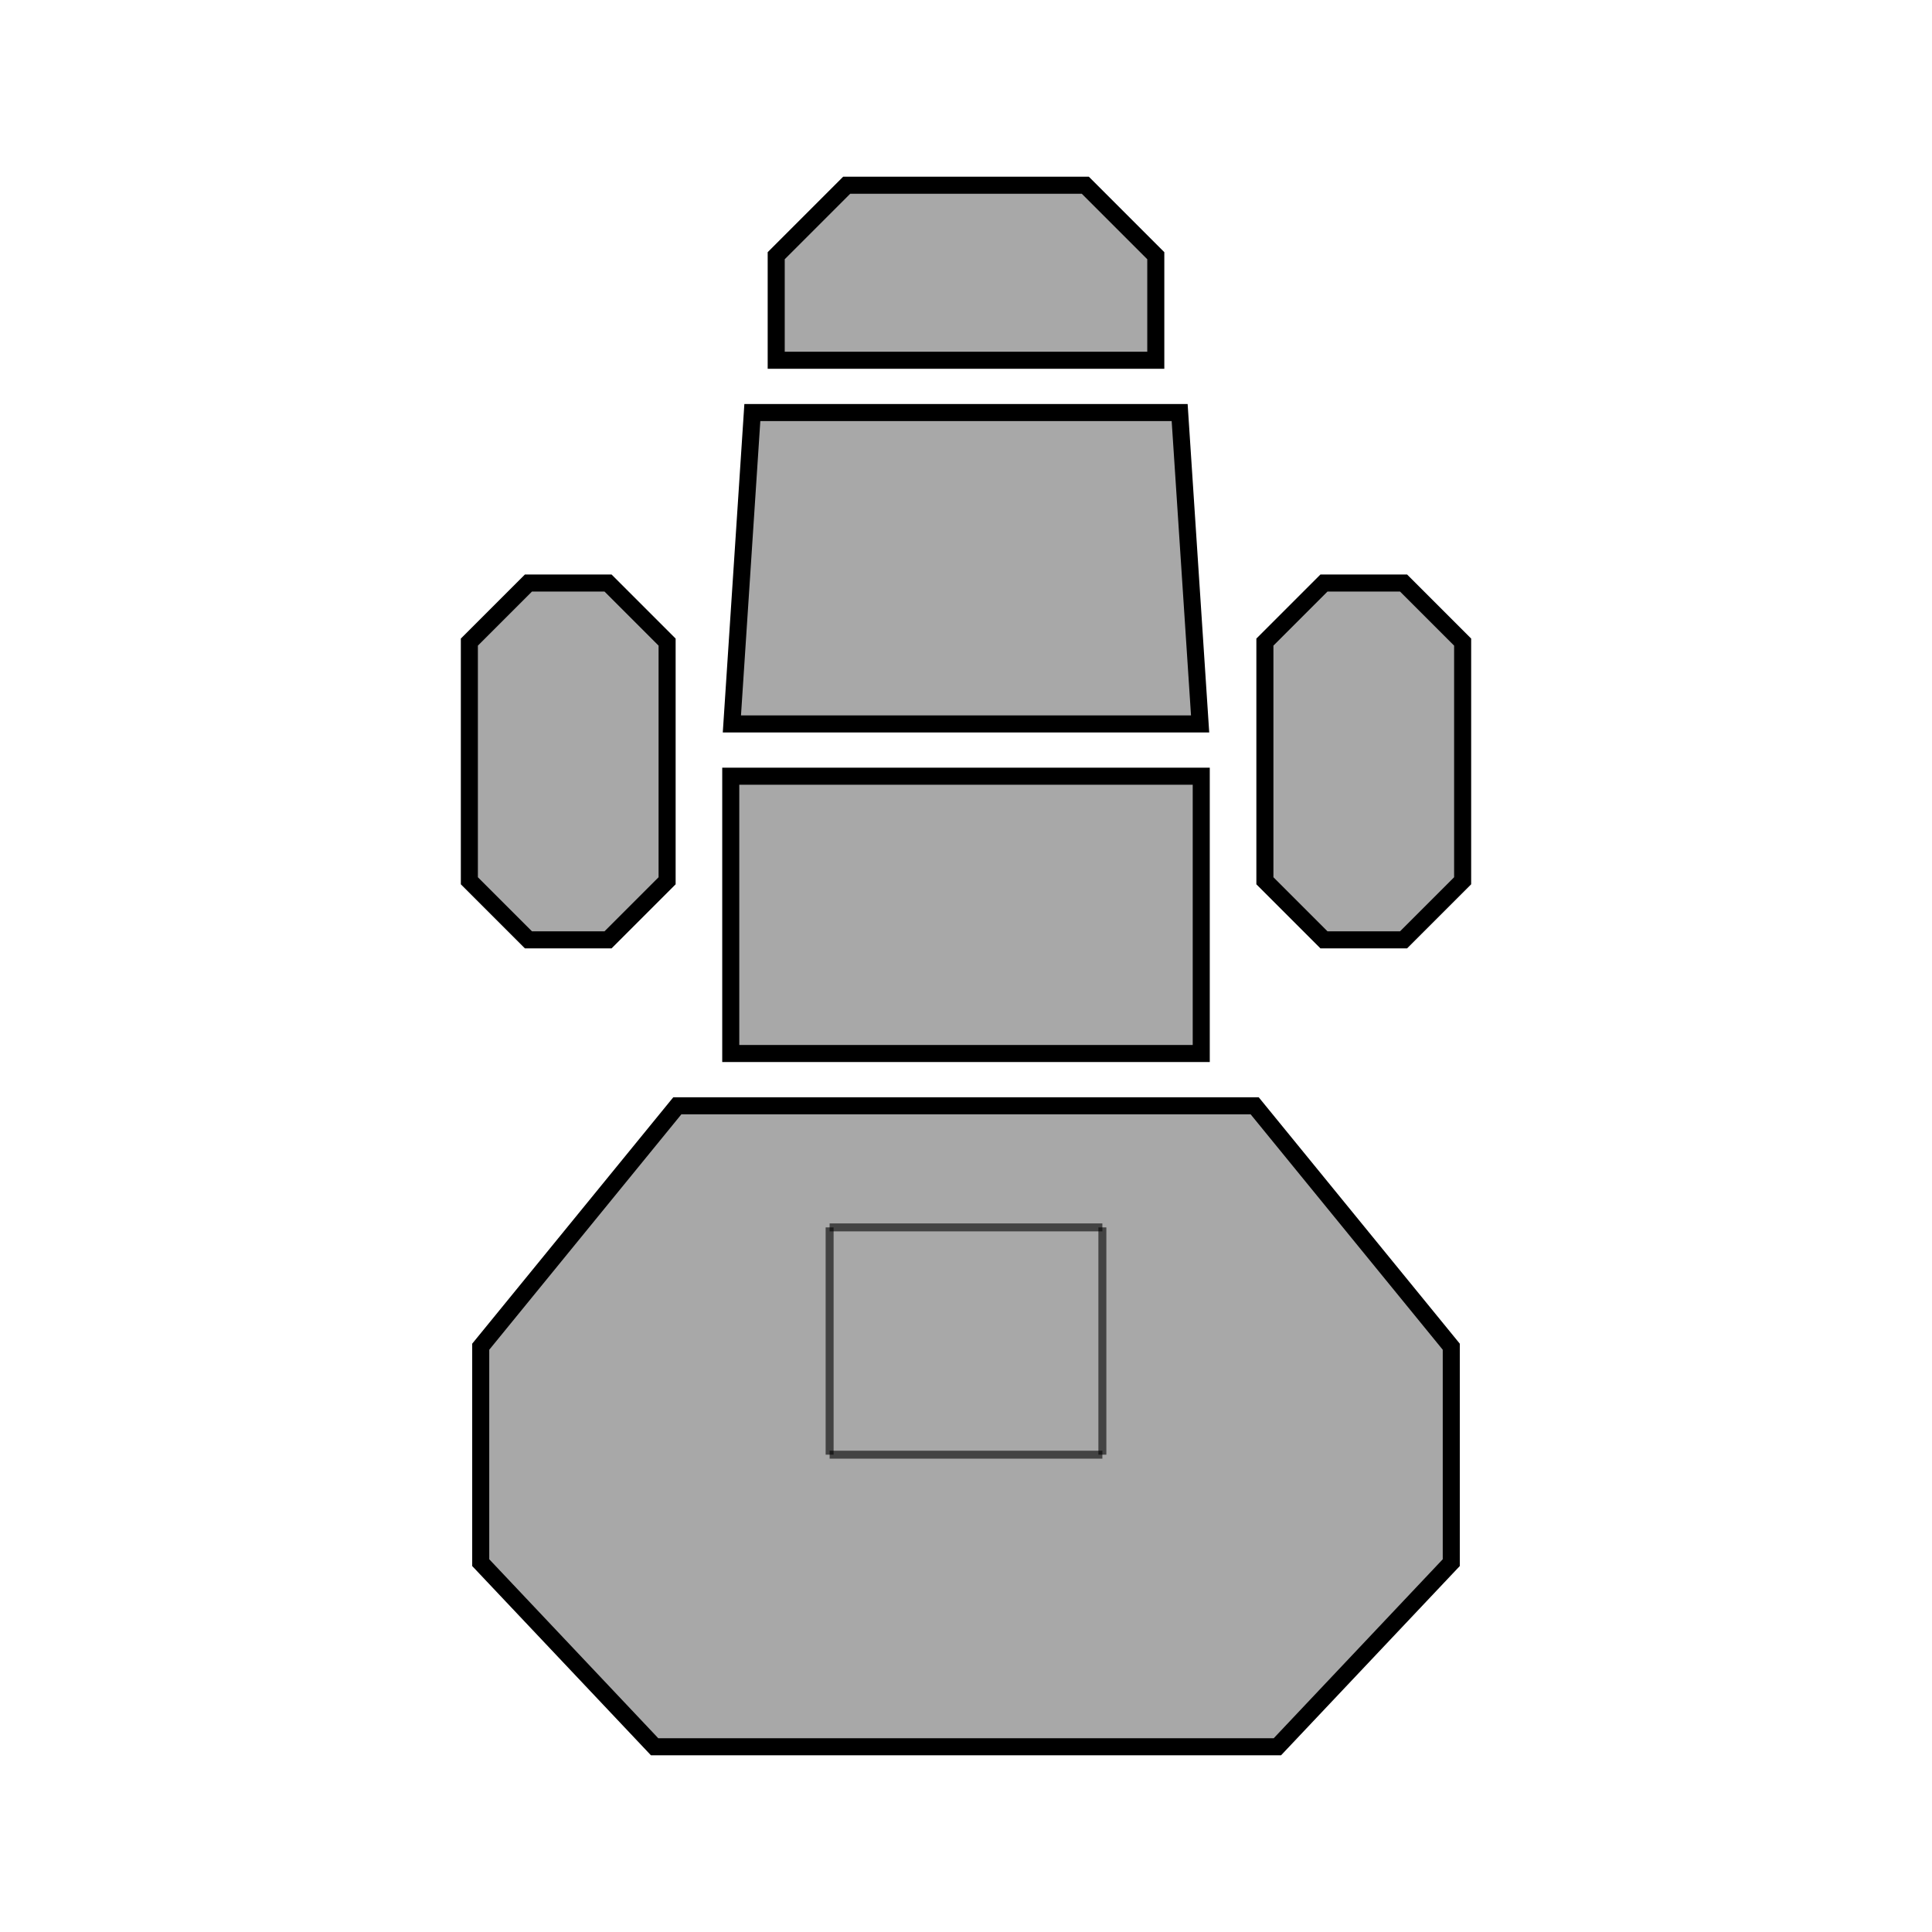
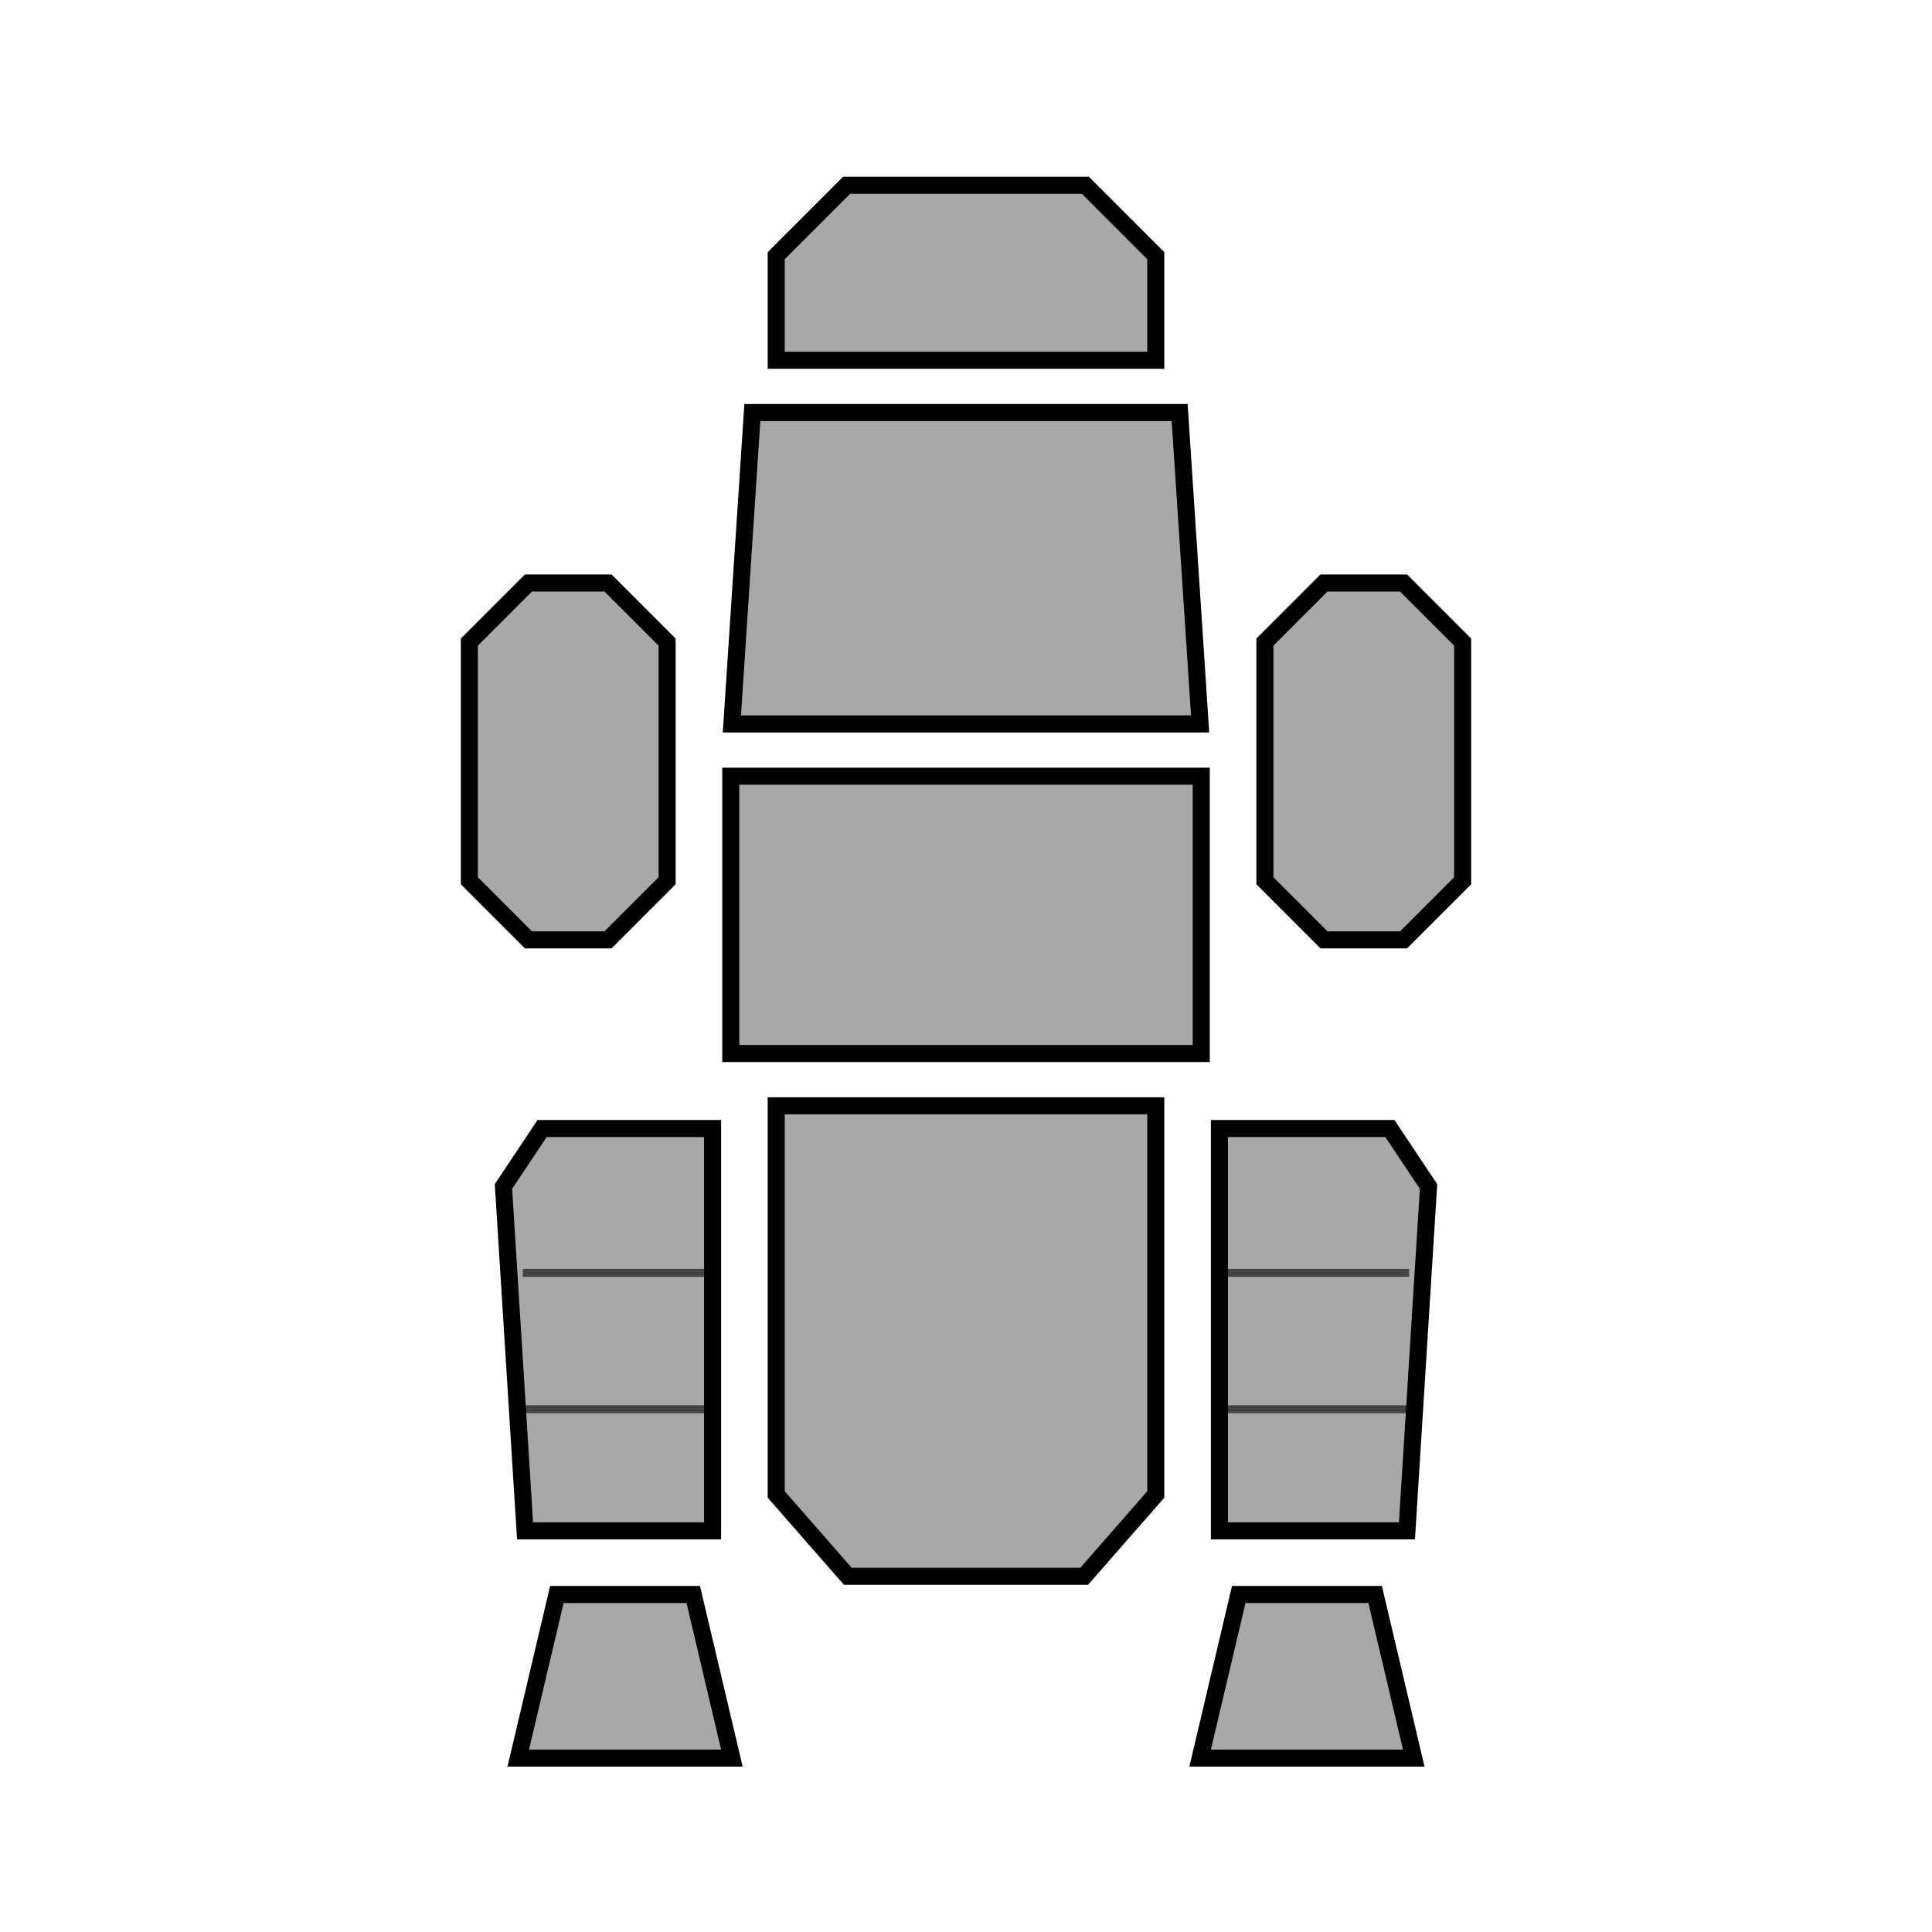
<svg xmlns="http://www.w3.org/2000/svg" viewBox="0 0 170 170">
  <g fill="none" stroke="#dbe5df" stroke-opacity=".22" stroke-width="1" stroke-linejoin="miter">
    <polygon points="74.5,16.3 95.5,16.3 101.7,22.5 101.7,31.7 68.3,31.7 68.3,22.5" />
    <polygon points="66.2,36.3 103.8,36.3 105.6,63.7 64.4,63.7" />
    <polygon points="64.3,68.3 105.7,68.3 105.7,92.7 64.3,92.7" />
-     <polygon points="59.6,97.3 110.4,97.3 127.7,118.5 127.7,137.5 112.4,153.7 57.6,153.7 42.3,137.5 42.3,118.5" />
+     <polygon points="68.3,97.3 101.7,97.3 101.7,131.5 95.4,138.7 74.6,138.7 68.3,131.5" />
    <polygon points="46.5,51.3 53.5,51.3 58.7,56.5 58.7,77.5 53.5,82.7 46.5,82.7 41.3,77.5 41.3,56.5" />
    <polygon points="128.7,56.5 128.7,77.5 123.5,82.7 116.5,82.7 111.3,77.5 111.3,56.5 116.5,51.3 123.5,51.3" />
+     <polygon points="47.7,99.3 62.7,99.3 62.7,134.7 46.2,134.7 44.3,104.4" />
+     <polygon points="125.7,104.4 123.8,134.7 107.3,134.7 107.3,99.3 122.3,99.3" />
+     <polygon points="49.0,140.3 61.0,140.3 64.4,154.7 45.6,154.7" />
+     <polygon points="124.4,154.7 105.6,154.7 109.0,140.3 121.0,140.3" />
  </g>
  <g id="part-HULL" fill="currentColor" fill-opacity=".34" stroke="currentColor" stroke-width="1.5" stroke-linejoin="miter">
    <polygon points="74.5,16.3 95.5,16.3 101.7,22.5 101.7,31.7 68.3,31.7 68.3,22.5" />
    <polygon points="66.2,36.3 103.8,36.3 105.6,63.7 64.4,63.7" />
    <polygon points="64.3,68.3 105.7,68.3 105.7,92.7 64.3,92.7" />
-     <polygon points="59.6,97.3 110.4,97.3 127.7,118.5 127.7,137.5 112.4,153.7 57.6,153.7 42.3,137.5 42.3,118.5" />
+     <polygon points="68.3,97.3 101.7,97.3 101.7,131.5 95.4,138.7 74.6,138.7 68.3,131.5" />
    <polygon points="46.5,51.3 53.5,51.3 58.7,56.5 58.7,77.5 53.5,82.7 46.5,82.7 41.3,77.5 41.3,56.5" />
    <polygon points="128.7,56.5 128.7,77.5 123.5,82.7 116.5,82.7 111.3,77.5 111.3,56.5 116.5,51.3 123.5,51.3" />
+     <polygon points="47.7,99.3 62.7,99.3 62.7,134.7 46.2,134.7 44.3,104.4" />
+     <polygon points="125.7,104.4 123.8,134.7 107.3,134.7 107.3,99.3 122.3,99.3" />
+     <polygon points="49.0,140.3 61.0,140.3 64.4,154.7 45.6,154.7" />
+     <polygon points="124.4,154.7 105.6,154.7 109.0,140.3 121.0,140.3" />
    <g fill="none" stroke-opacity=".6" stroke-width=".7" stroke-linecap="butt">
-       <line x1="73.0" y1="108.0" x2="97.0" y2="108.0" />
-       <line x1="73.0" y1="108.0" x2="73.0" y2="128.0" />
-       <line x1="97.0" y1="108.0" x2="97.0" y2="128.0" />
-       <line x1="73.0" y1="128.0" x2="97.0" y2="128.0" />
+       <line x1="46.0" y1="112.0" x2="62.0" y2="112.0" />
+       <line x1="46.0" y1="124.0" x2="62.0" y2="124.0" />
+       <line x1="108.0" y1="112.0" x2="124.0" y2="112.0" />
+       <line x1="108.0" y1="124.0" x2="124.0" y2="124.0" />
    </g>
  </g>
</svg>
